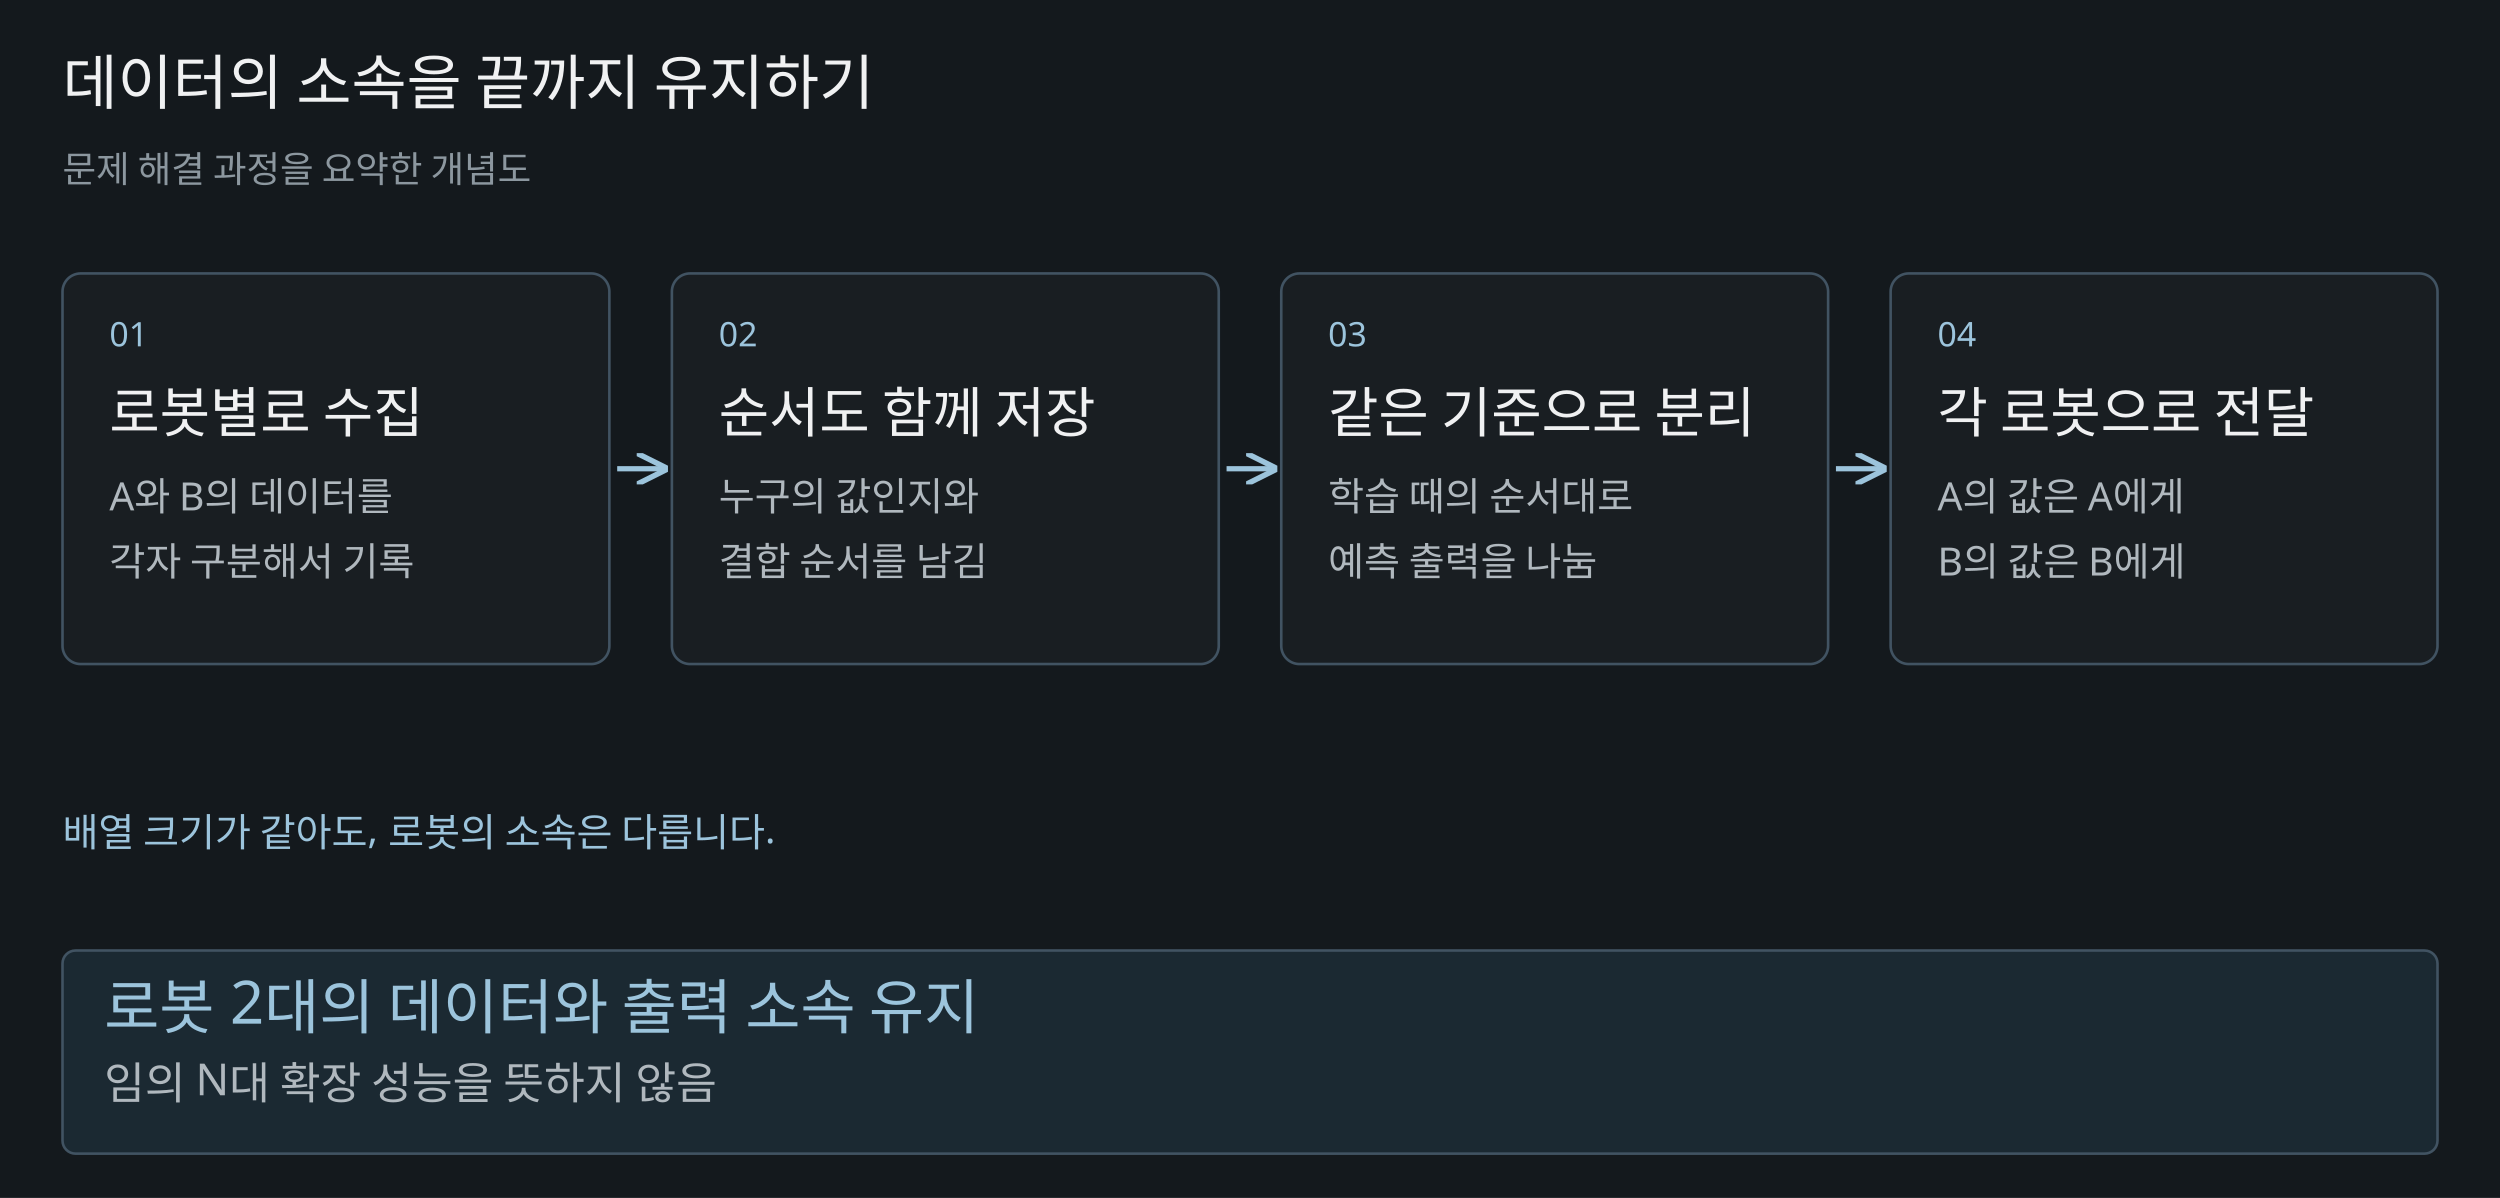
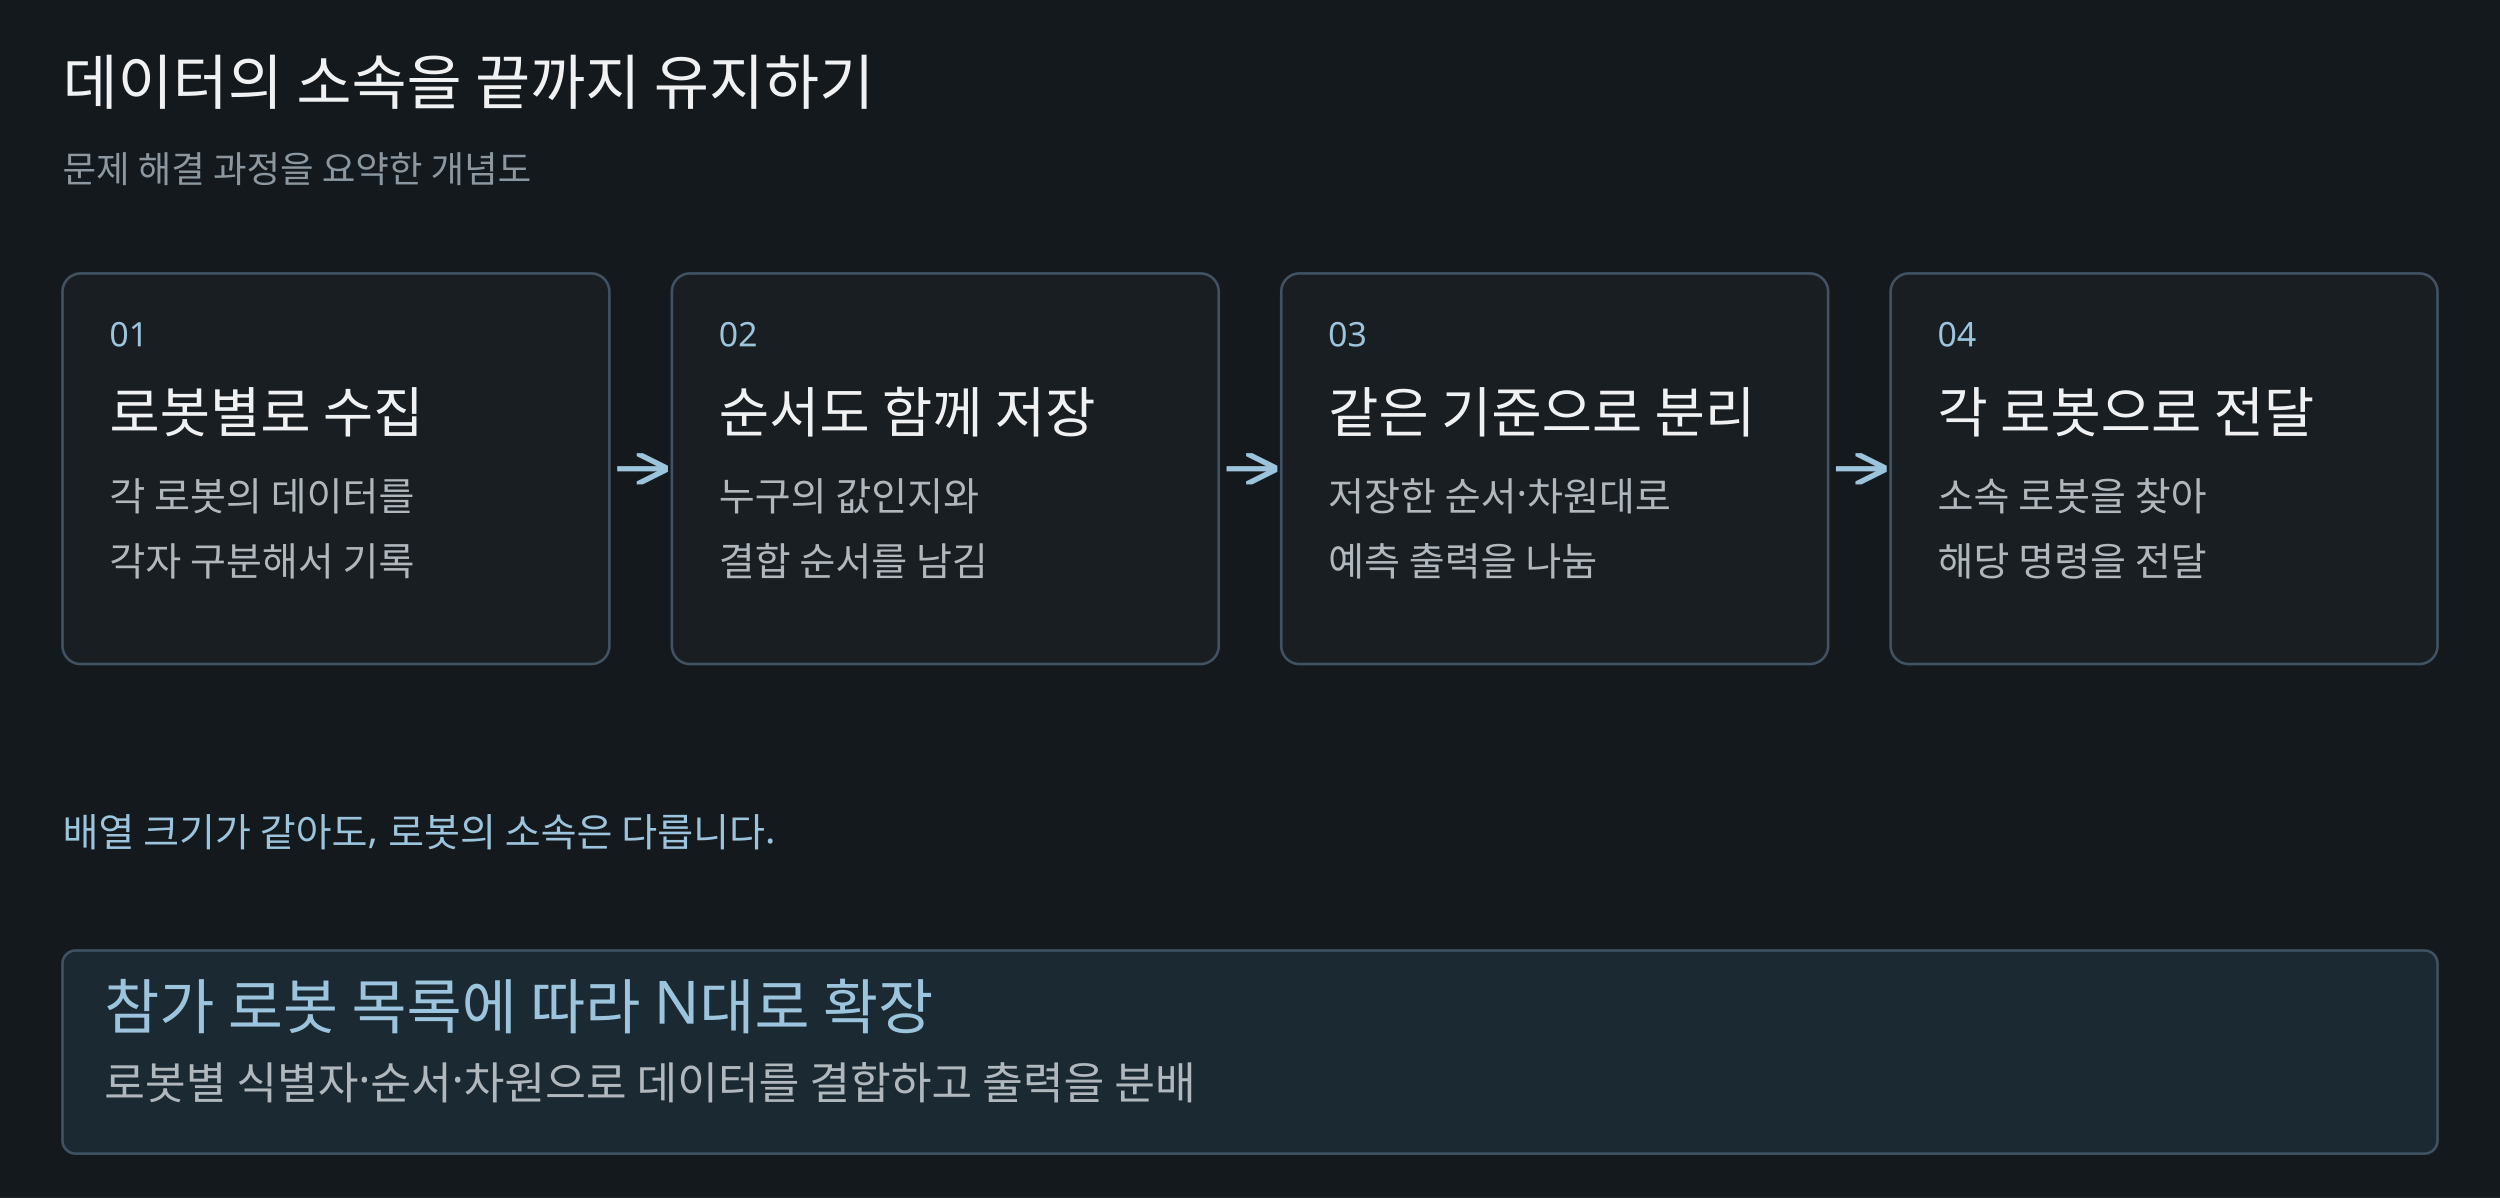
<svg xmlns="http://www.w3.org/2000/svg" viewBox="0 0 960 460" role="img" aria-labelledby="title">
  <defs>
    <marker id="arrow" viewBox="0 0 8 8" refX="7" refY="4" markerWidth="6" markerHeight="6" orient="auto">
      <path d="M0 0L8 4L0 8" fill="none" stroke="#9cc4dc" stroke-width="1.4" />
    </marker>
  </defs>
  <rect width="960" height="460" fill="#14191d" />
  <g font-family="Malgun Gothic,Pretendard,sans-serif">
    <text x="24" y="40" font-size="23" fill="#f0f1f2" text-anchor="start">데이터의 소속을 끝까지 유지하기</text>
    <text x="24" y="70" font-size="14" fill="#8c979f" text-anchor="start">문제 해결 과정을 요약한 개념도</text>
    <rect x="24" y="105" width="210" height="150" rx="7" fill="#191e22" stroke="#415362" />
    <text x="42" y="133" font-size="13" fill="#9cc4dc" text-anchor="start">01</text>
    <text x="42" y="166" font-size="21" fill="#f0f1f2" text-anchor="start">로봇별로 수집</text>
-     <text x="42" y="196" font-size="15" fill="#b0b8be" text-anchor="start">A와 B의 데이터를</text>
+     <text x="42" y="196" font-size="15" fill="#b0b8be" text-anchor="start">각 로봇의 데이터를</text>
    <text x="42" y="221" font-size="15" fill="#b0b8be" text-anchor="start">각자 구분해서 기록</text>
    <path d="M237 180L255 180" fill="none" stroke="#9cc4dc" stroke-width="2" marker-end="url(#arrow)" />
    <rect x="258" y="105" width="210" height="150" rx="7" fill="#191e22" stroke="#415362" />
    <text x="276" y="133" font-size="13" fill="#9cc4dc" text-anchor="start">02</text>
    <text x="276" y="166" font-size="21" fill="#f0f1f2" text-anchor="start">순서도 함께 저장</text>
    <text x="276" y="196" font-size="15" fill="#b0b8be" text-anchor="start">누구의 값인지와</text>
    <text x="276" y="221" font-size="15" fill="#b0b8be" text-anchor="start">결합 순서를 남김</text>
    <path d="M471 180L489 180" fill="none" stroke="#9cc4dc" stroke-width="2" marker-end="url(#arrow)" />
    <rect x="492" y="105" width="210" height="150" rx="7" fill="#191e22" stroke="#415362" />
    <text x="510" y="133" font-size="13" fill="#9cc4dc" text-anchor="start">03</text>
    <text x="510" y="166" font-size="21" fill="#f0f1f2" text-anchor="start">같은 기준으로 분리</text>
-     <text x="510" y="196" font-size="15" fill="#b0b8be" text-anchor="start">학습 때의 순서대로</text>
+     <text x="510" y="196" font-size="15" fill="#b0b8be" text-anchor="start">저장한 순서·차원대로</text>
    <text x="510" y="221" font-size="15" fill="#b0b8be" text-anchor="start">예측 출력을 나눔</text>
    <path d="M705 180L723 180" fill="none" stroke="#9cc4dc" stroke-width="2" marker-end="url(#arrow)" />
    <rect x="726" y="105" width="210" height="150" rx="7" fill="#191e22" stroke="#415362" />
    <text x="744" y="133" font-size="13" fill="#9cc4dc" text-anchor="start">04</text>
    <text x="744" y="166" font-size="21" fill="#f0f1f2" text-anchor="start">각 로봇으로 전달</text>
-     <text x="744" y="196" font-size="15" fill="#b0b8be" text-anchor="start">A의 값은 A에게</text>
-     <text x="744" y="221" font-size="15" fill="#b0b8be" text-anchor="start">B의 값은 B에게</text>
+     <text x="744" y="196" font-size="15" fill="#b0b8be" text-anchor="start">소속 로봇을 찾아</text>
+     <text x="744" y="221" font-size="15" fill="#b0b8be" text-anchor="start">해당 명령을 전달</text>
    <text x="24" y="325" font-size="15" fill="#9cc4dc" text-anchor="start">배열 크기가 같아도, 로봇의 소속은 다릅니다.</text>
  </g>
  <g font-family="Malgun Gothic,Pretendard,sans-serif">
    <rect x="24" y="365" width="912" height="78" rx="5" fill="#1b2932" stroke="#415362" />
-     <text x="40" y="395" font-size="23" fill="#9cc4dc">로봇 2대의 데이터와 출력 소속 유지</text>
-     <text x="40" y="422" font-size="17" fill="#b0b8be">임의 N대 확장 성능을 뜻하지 않음</text>
+     <text x="40" y="395" font-size="23" fill="#9cc4dc">참가 로봇 목록에 따라 N대로 확장</text>
+     <text x="40" y="422" font-size="17" fill="#b0b8be">로봇별 식별자·순서·차원으로 데이터를 결합하고 출력을 분배</text>
  </g>
</svg>
